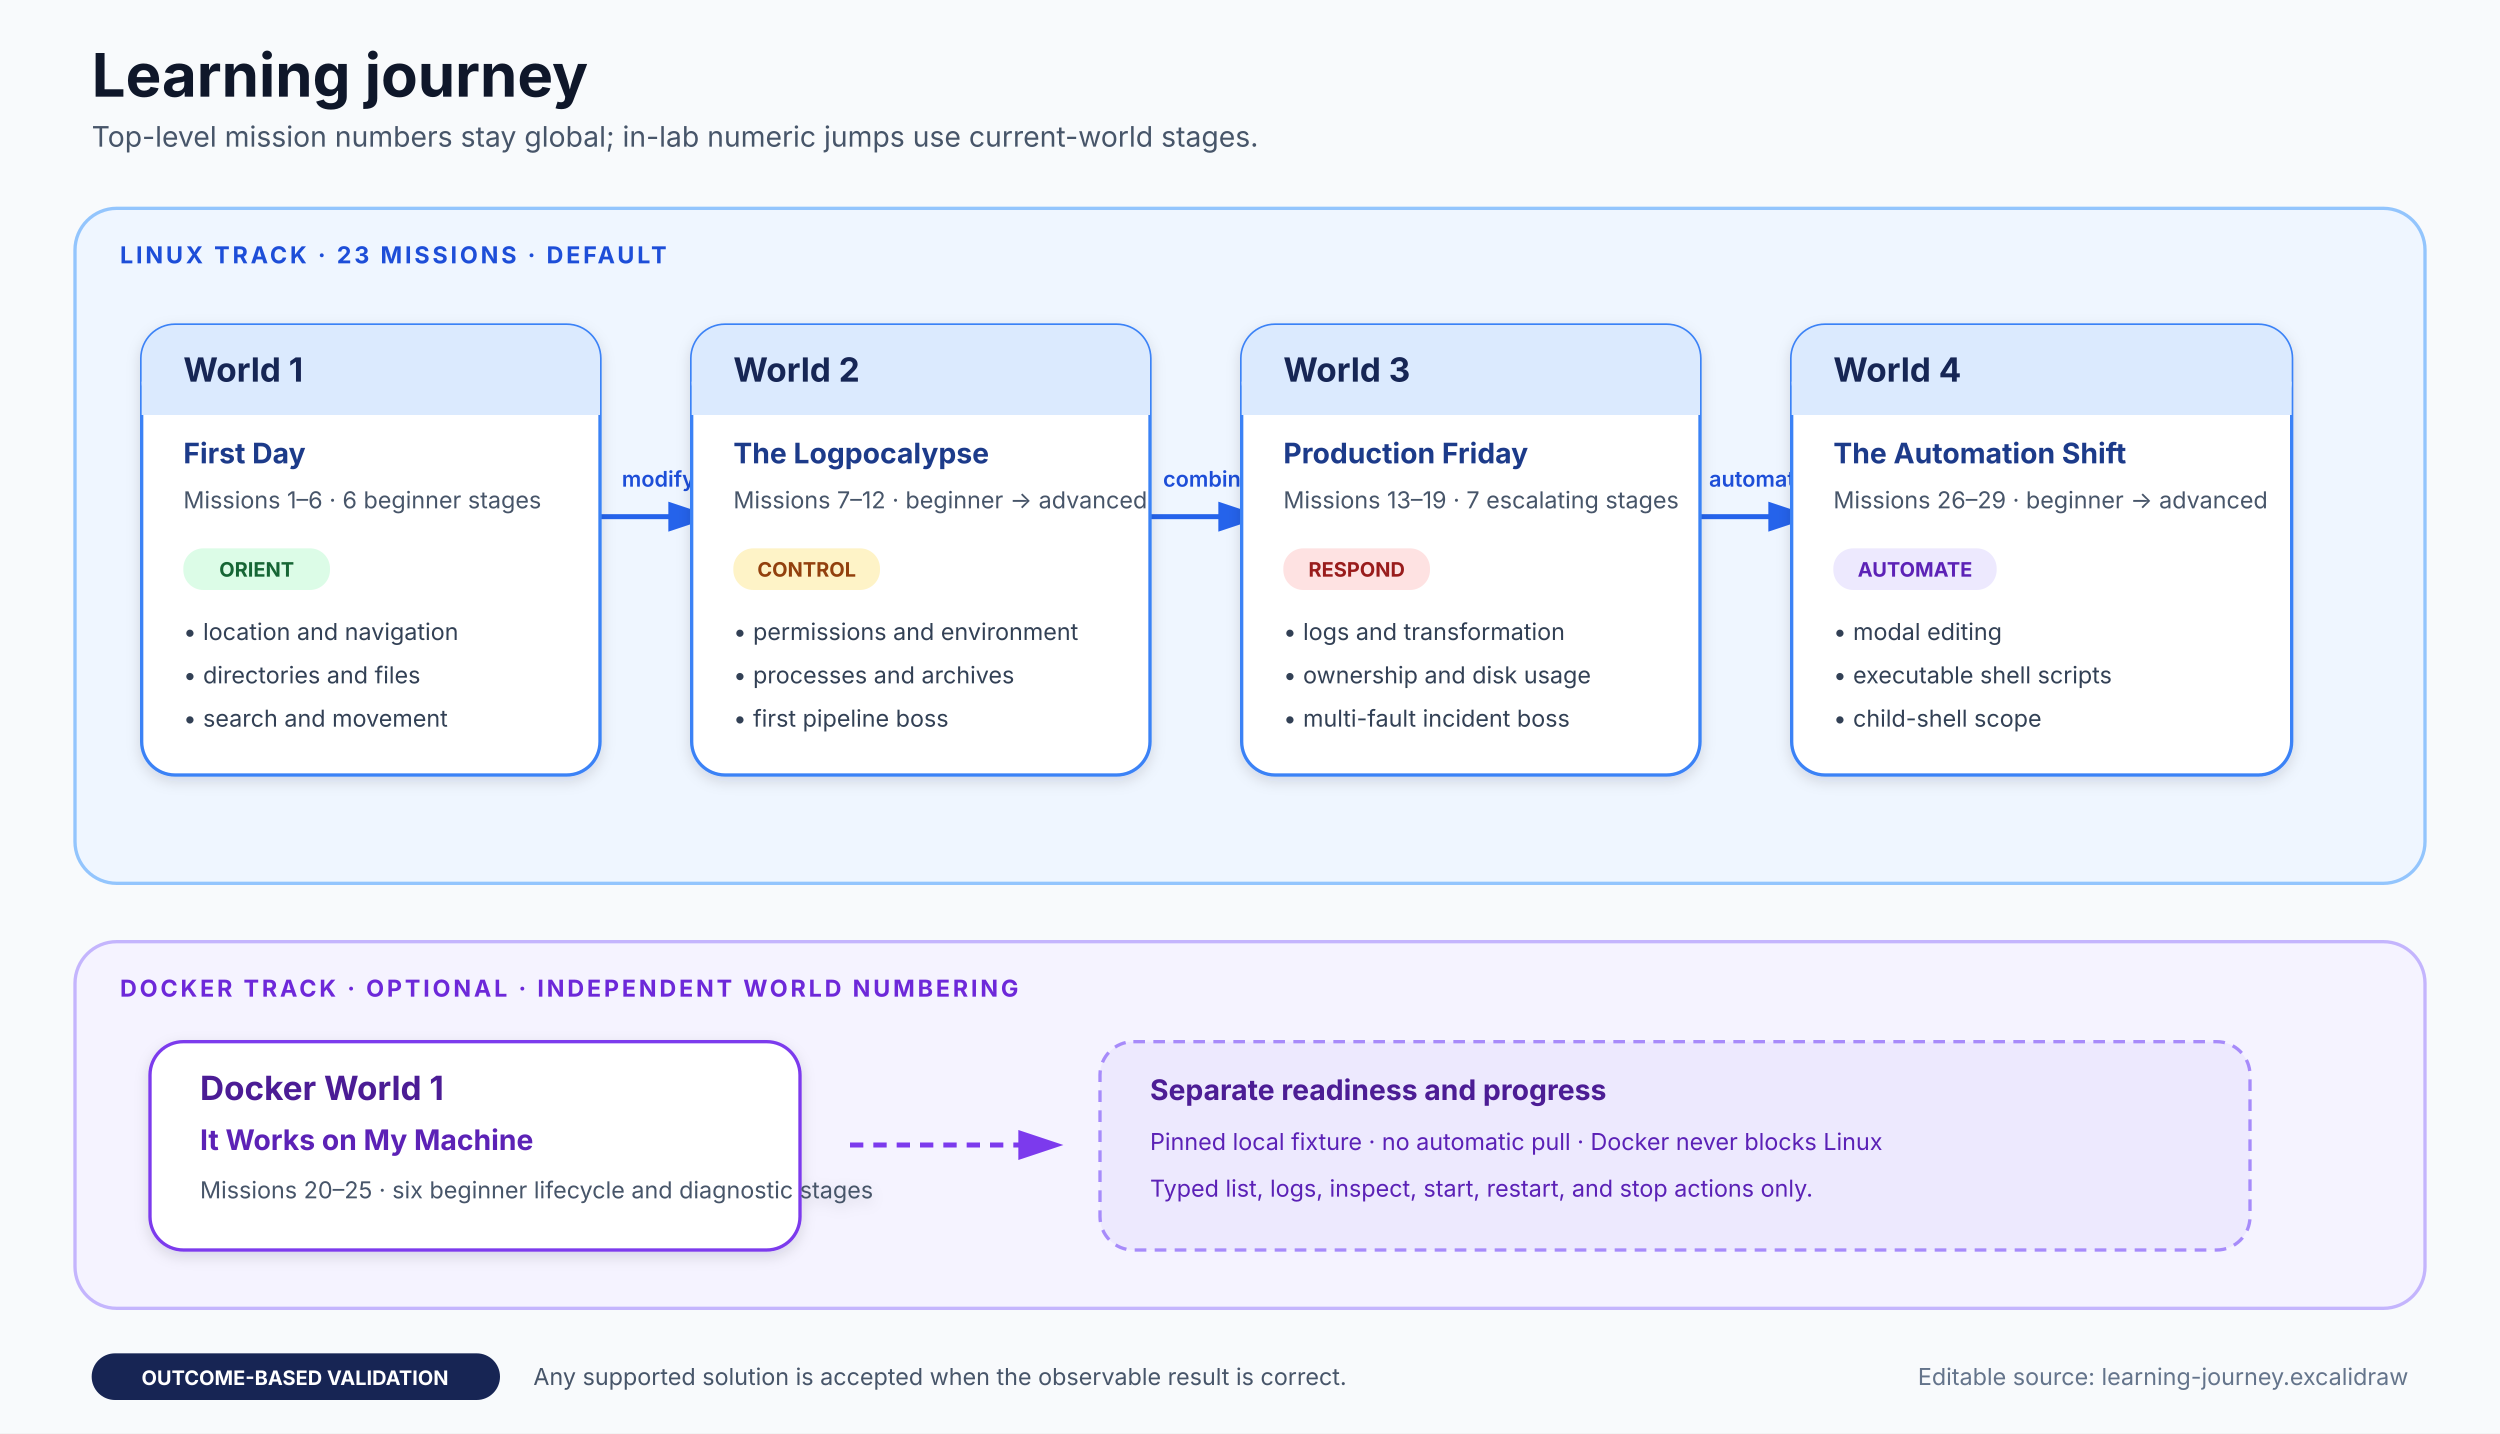
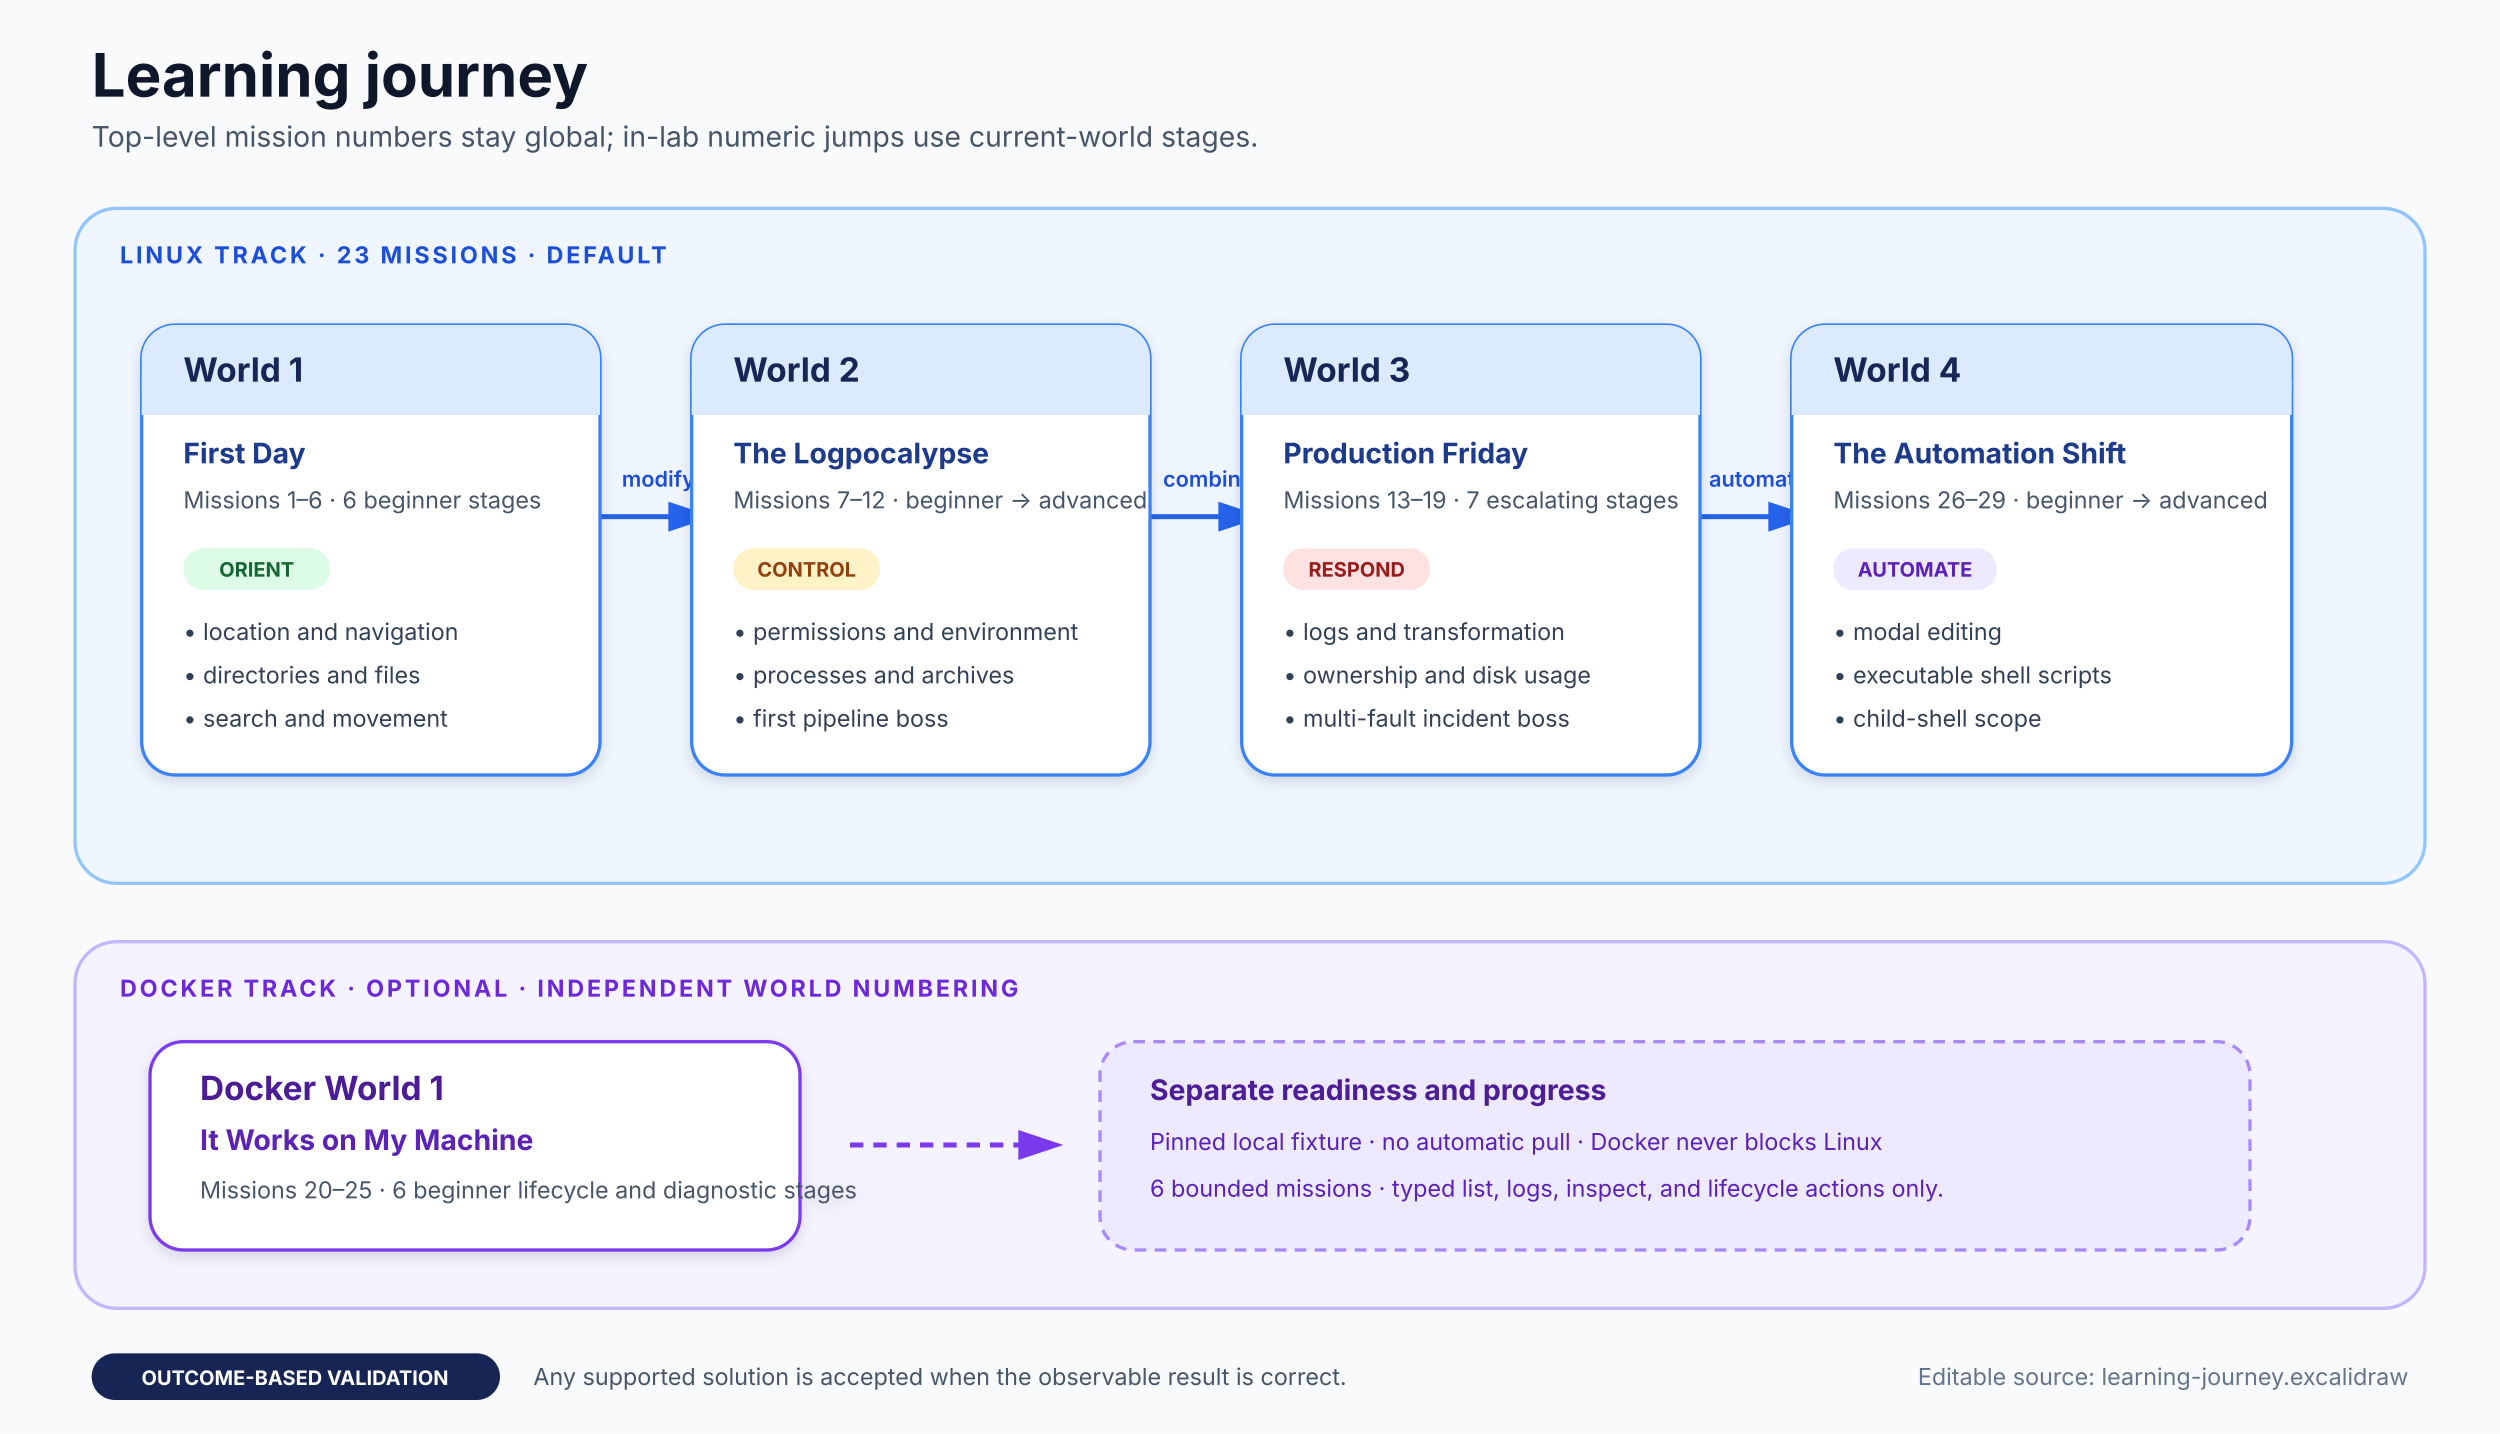
<svg xmlns="http://www.w3.org/2000/svg" width="1500" height="860" viewBox="0 0 1500 860" role="img" aria-labelledby="title desc">
  <defs>
    <marker id="arrow" markerWidth="10" markerHeight="10" refX="8" refY="3" orient="auto">
      <path d="M0 0 L0 6 L9 3z" fill="#2563eb" />
    </marker>
    <marker id="arrowPurple" markerWidth="10" markerHeight="10" refX="8" refY="3" orient="auto">
      <path d="M0 0 L0 6 L9 3z" fill="#7c3aed" />
    </marker>
    <filter id="shadow" x="-10%" y="-10%" width="120%" height="130%">
      <feDropShadow dx="0" dy="3" stdDeviation="4" flood-color="#0f172a" flood-opacity="0.13" />
    </filter>
    <style>
      .title{font:700 36px Inter,system-ui,sans-serif;fill:#0f172a}.subtitle{font:400 17px Inter,system-ui,sans-serif;fill:#475569}
      .lane{font:700 14px Inter,system-ui,sans-serif;letter-spacing:.12em}.world{font:700 20px Inter,system-ui,sans-serif}.campaign{font:700 17px Inter,system-ui,sans-serif}.body{font:400 14px Inter,system-ui,sans-serif}.tag{font:700 12px Inter,system-ui,sans-serif}.step{font:600 13px Inter,system-ui,sans-serif;fill:#1d4ed8}
    </style>
  </defs>
  <rect width="1500" height="860" fill="#f8fafc" />
  <text x="55" y="58" class="title">Learning journey</text>
  <text x="55" y="88" class="subtitle">Top-level mission numbers stay global; in-lab numeric jumps use current-world stages.</text>
  <rect x="45" y="125" width="1410" height="405" rx="25" fill="#eff6ff" stroke="#93c5fd" stroke-width="2" />
  <text x="72" y="158" class="lane" fill="#1d4ed8">LINUX TRACK · 23 MISSIONS · DEFAULT</text>
  <line x1="360" y1="310" x2="425" y2="310" stroke="#2563eb" stroke-width="3" marker-end="url(#arrow)" />
  <text x="395" y="292" text-anchor="middle" class="step">modify</text>
  <line x1="690" y1="310" x2="755" y2="310" stroke="#2563eb" stroke-width="3" marker-end="url(#arrow)" />
  <text x="725" y="292" text-anchor="middle" class="step">combine</text>
  <line x1="1020" y1="310" x2="1085" y2="310" stroke="#2563eb" stroke-width="3" marker-end="url(#arrow)" />
  <text x="1055" y="292" text-anchor="middle" class="step">automate</text>
  <g filter="url(#shadow)">
    <rect x="85" y="195" width="275" height="270" rx="20" fill="#ffffff" stroke="#3b82f6" stroke-width="2" />
    <rect x="85" y="195" width="275" height="54" rx="20" fill="#dbeafe" />
    <path d="M85 229 h275 v20 h-275z" fill="#dbeafe" />
    <text x="110" y="229" class="world" fill="#172554">World 1</text>
    <text x="110" y="278" class="campaign" fill="#1e3a8a">First Day</text>
    <text x="110" y="305" class="body" fill="#475569">Missions 1–6 · 6 beginner stages</text>
    <rect x="110" y="329" width="88" height="25" rx="12" fill="#dcfce7" />
    <text x="154" y="346" text-anchor="middle" class="tag" fill="#166534">ORIENT</text>
    <text x="110" y="384" class="body" fill="#334155">• location and navigation</text>
    <text x="110" y="410" class="body" fill="#334155">• directories and files</text>
    <text x="110" y="436" class="body" fill="#334155">• search and movement</text>
  </g>
  <g filter="url(#shadow)">
    <rect x="415" y="195" width="275" height="270" rx="20" fill="#ffffff" stroke="#3b82f6" stroke-width="2" />
    <rect x="415" y="195" width="275" height="54" rx="20" fill="#dbeafe" />
    <path d="M415 229 h275 v20 h-275z" fill="#dbeafe" />
    <text x="440" y="229" class="world" fill="#172554">World 2</text>
    <text x="440" y="278" class="campaign" fill="#1e3a8a">The Logpocalypse</text>
    <text x="440" y="305" class="body" fill="#475569">Missions 7–12 · beginner → advanced</text>
    <rect x="440" y="329" width="88" height="25" rx="12" fill="#fef3c7" />
    <text x="484" y="346" text-anchor="middle" class="tag" fill="#92400e">CONTROL</text>
    <text x="440" y="384" class="body" fill="#334155">• permissions and environment</text>
    <text x="440" y="410" class="body" fill="#334155">• processes and archives</text>
    <text x="440" y="436" class="body" fill="#334155">• first pipeline boss</text>
  </g>
  <g filter="url(#shadow)">
    <rect x="745" y="195" width="275" height="270" rx="20" fill="#ffffff" stroke="#3b82f6" stroke-width="2" />
    <rect x="745" y="195" width="275" height="54" rx="20" fill="#dbeafe" />
    <path d="M745 229 h275 v20 h-275z" fill="#dbeafe" />
    <text x="770" y="229" class="world" fill="#172554">World 3</text>
    <text x="770" y="278" class="campaign" fill="#1e3a8a">Production Friday</text>
    <text x="770" y="305" class="body" fill="#475569">Missions 13–19 · 7 escalating stages</text>
    <rect x="770" y="329" width="88" height="25" rx="12" fill="#fee2e2" />
    <text x="814" y="346" text-anchor="middle" class="tag" fill="#991b1b">RESPOND</text>
    <text x="770" y="384" class="body" fill="#334155">• logs and transformation</text>
    <text x="770" y="410" class="body" fill="#334155">• ownership and disk usage</text>
    <text x="770" y="436" class="body" fill="#334155">• multi-fault incident boss</text>
  </g>
  <g filter="url(#shadow)">
    <rect x="1075" y="195" width="300" height="270" rx="20" fill="#ffffff" stroke="#3b82f6" stroke-width="2" />
    <rect x="1075" y="195" width="300" height="54" rx="20" fill="#dbeafe" />
    <path d="M1075 229 h300 v20 h-300z" fill="#dbeafe" />
    <text x="1100" y="229" class="world" fill="#172554">World 4</text>
    <text x="1100" y="278" class="campaign" fill="#1e3a8a">The Automation Shift</text>
    <text x="1100" y="305" class="body" fill="#475569">Missions 26–29 · beginner → advanced</text>
    <rect x="1100" y="329" width="98" height="25" rx="12" fill="#ede9fe" />
    <text x="1149" y="346" text-anchor="middle" class="tag" fill="#5b21b6">AUTOMATE</text>
    <text x="1100" y="384" class="body" fill="#334155">• modal editing</text>
    <text x="1100" y="410" class="body" fill="#334155">• executable shell scripts</text>
    <text x="1100" y="436" class="body" fill="#334155">• child-shell scope</text>
  </g>
  <rect x="45" y="565" width="1410" height="220" rx="25" fill="#f5f3ff" stroke="#c4b5fd" stroke-width="2" />
  <text x="72" y="598" class="lane" fill="#6d28d9">DOCKER TRACK · OPTIONAL · INDEPENDENT WORLD NUMBERING</text>
  <g filter="url(#shadow)">
    <rect x="90" y="625" width="390" height="125" rx="20" fill="#ffffff" stroke="#7c3aed" stroke-width="2" />
    <text x="120" y="660" class="world" fill="#4c1d95">Docker World 1</text>
    <text x="120" y="690" class="campaign" fill="#5b21b6">It Works on My Machine</text>
-     <text x="120" y="719" class="body" fill="#475569">Missions 20–25 · six beginner lifecycle and diagnostic stages</text>
+     <text x="120" y="719" class="body" fill="#475569">Missions 20–25 · 6 beginner lifecycle and diagnostic stages</text>
  </g>
  <path d="M510 687 H635" stroke="#7c3aed" stroke-width="3" stroke-dasharray="8 6" marker-end="url(#arrowPurple)" />
  <g>
    <rect x="660" y="625" width="690" height="125" rx="20" fill="#ede9fe" stroke="#a78bfa" stroke-width="2" stroke-dasharray="7 5" />
    <text x="690" y="660" class="campaign" fill="#4c1d95">Separate readiness and progress</text>
    <text x="690" y="690" class="body" fill="#5b21b6">Pinned local fixture · no automatic pull · Docker never blocks Linux</text>
-     <text x="690" y="718" class="body" fill="#5b21b6">Typed list, logs, inspect, start, restart, and stop actions only.</text>
+     <text x="690" y="718" class="body" fill="#5b21b6">6 bounded missions · typed list, logs, inspect, and lifecycle actions only.</text>
  </g>
  <rect x="55" y="812" width="245" height="28" rx="14" fill="#172554" />
  <text x="177" y="831" text-anchor="middle" class="tag" fill="#ffffff">OUTCOME-BASED VALIDATION</text>
  <text x="320" y="831" class="body" fill="#475569">Any supported solution is accepted when the observable result is correct.</text>
  <text x="1445" y="831" text-anchor="end" class="body" fill="#64748b">Editable source: learning-journey.excalidraw</text>
</svg>
